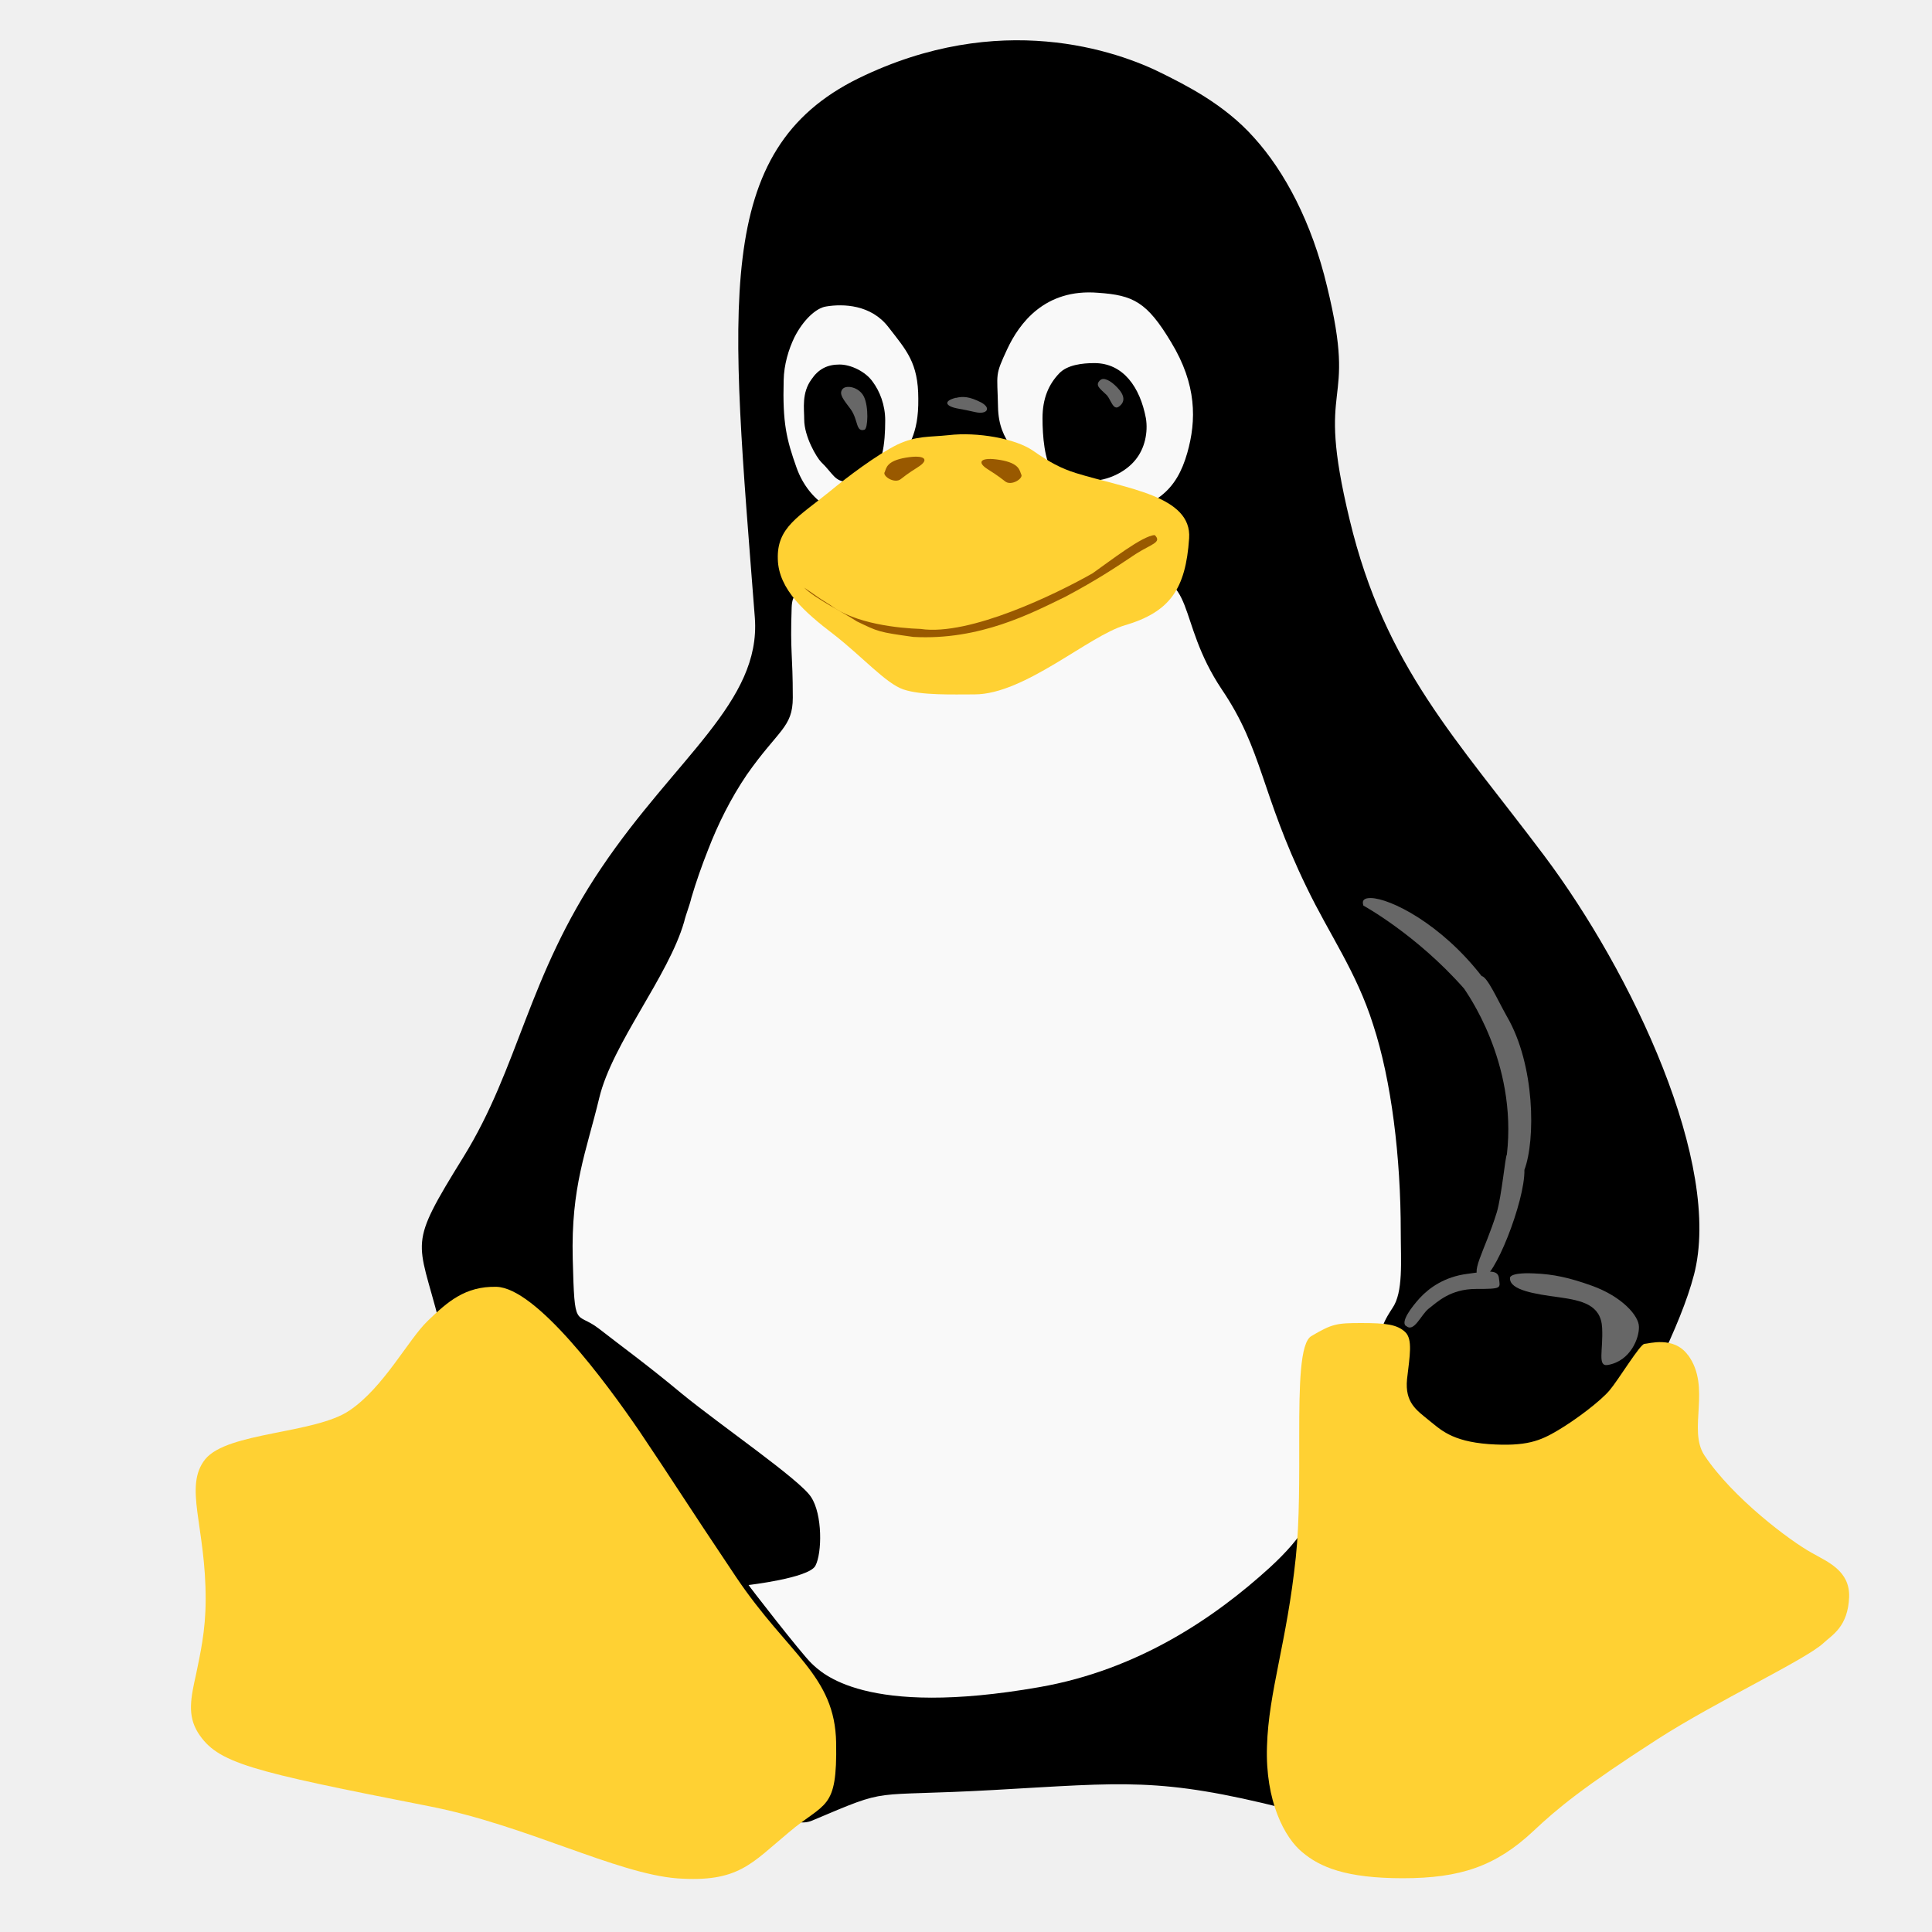
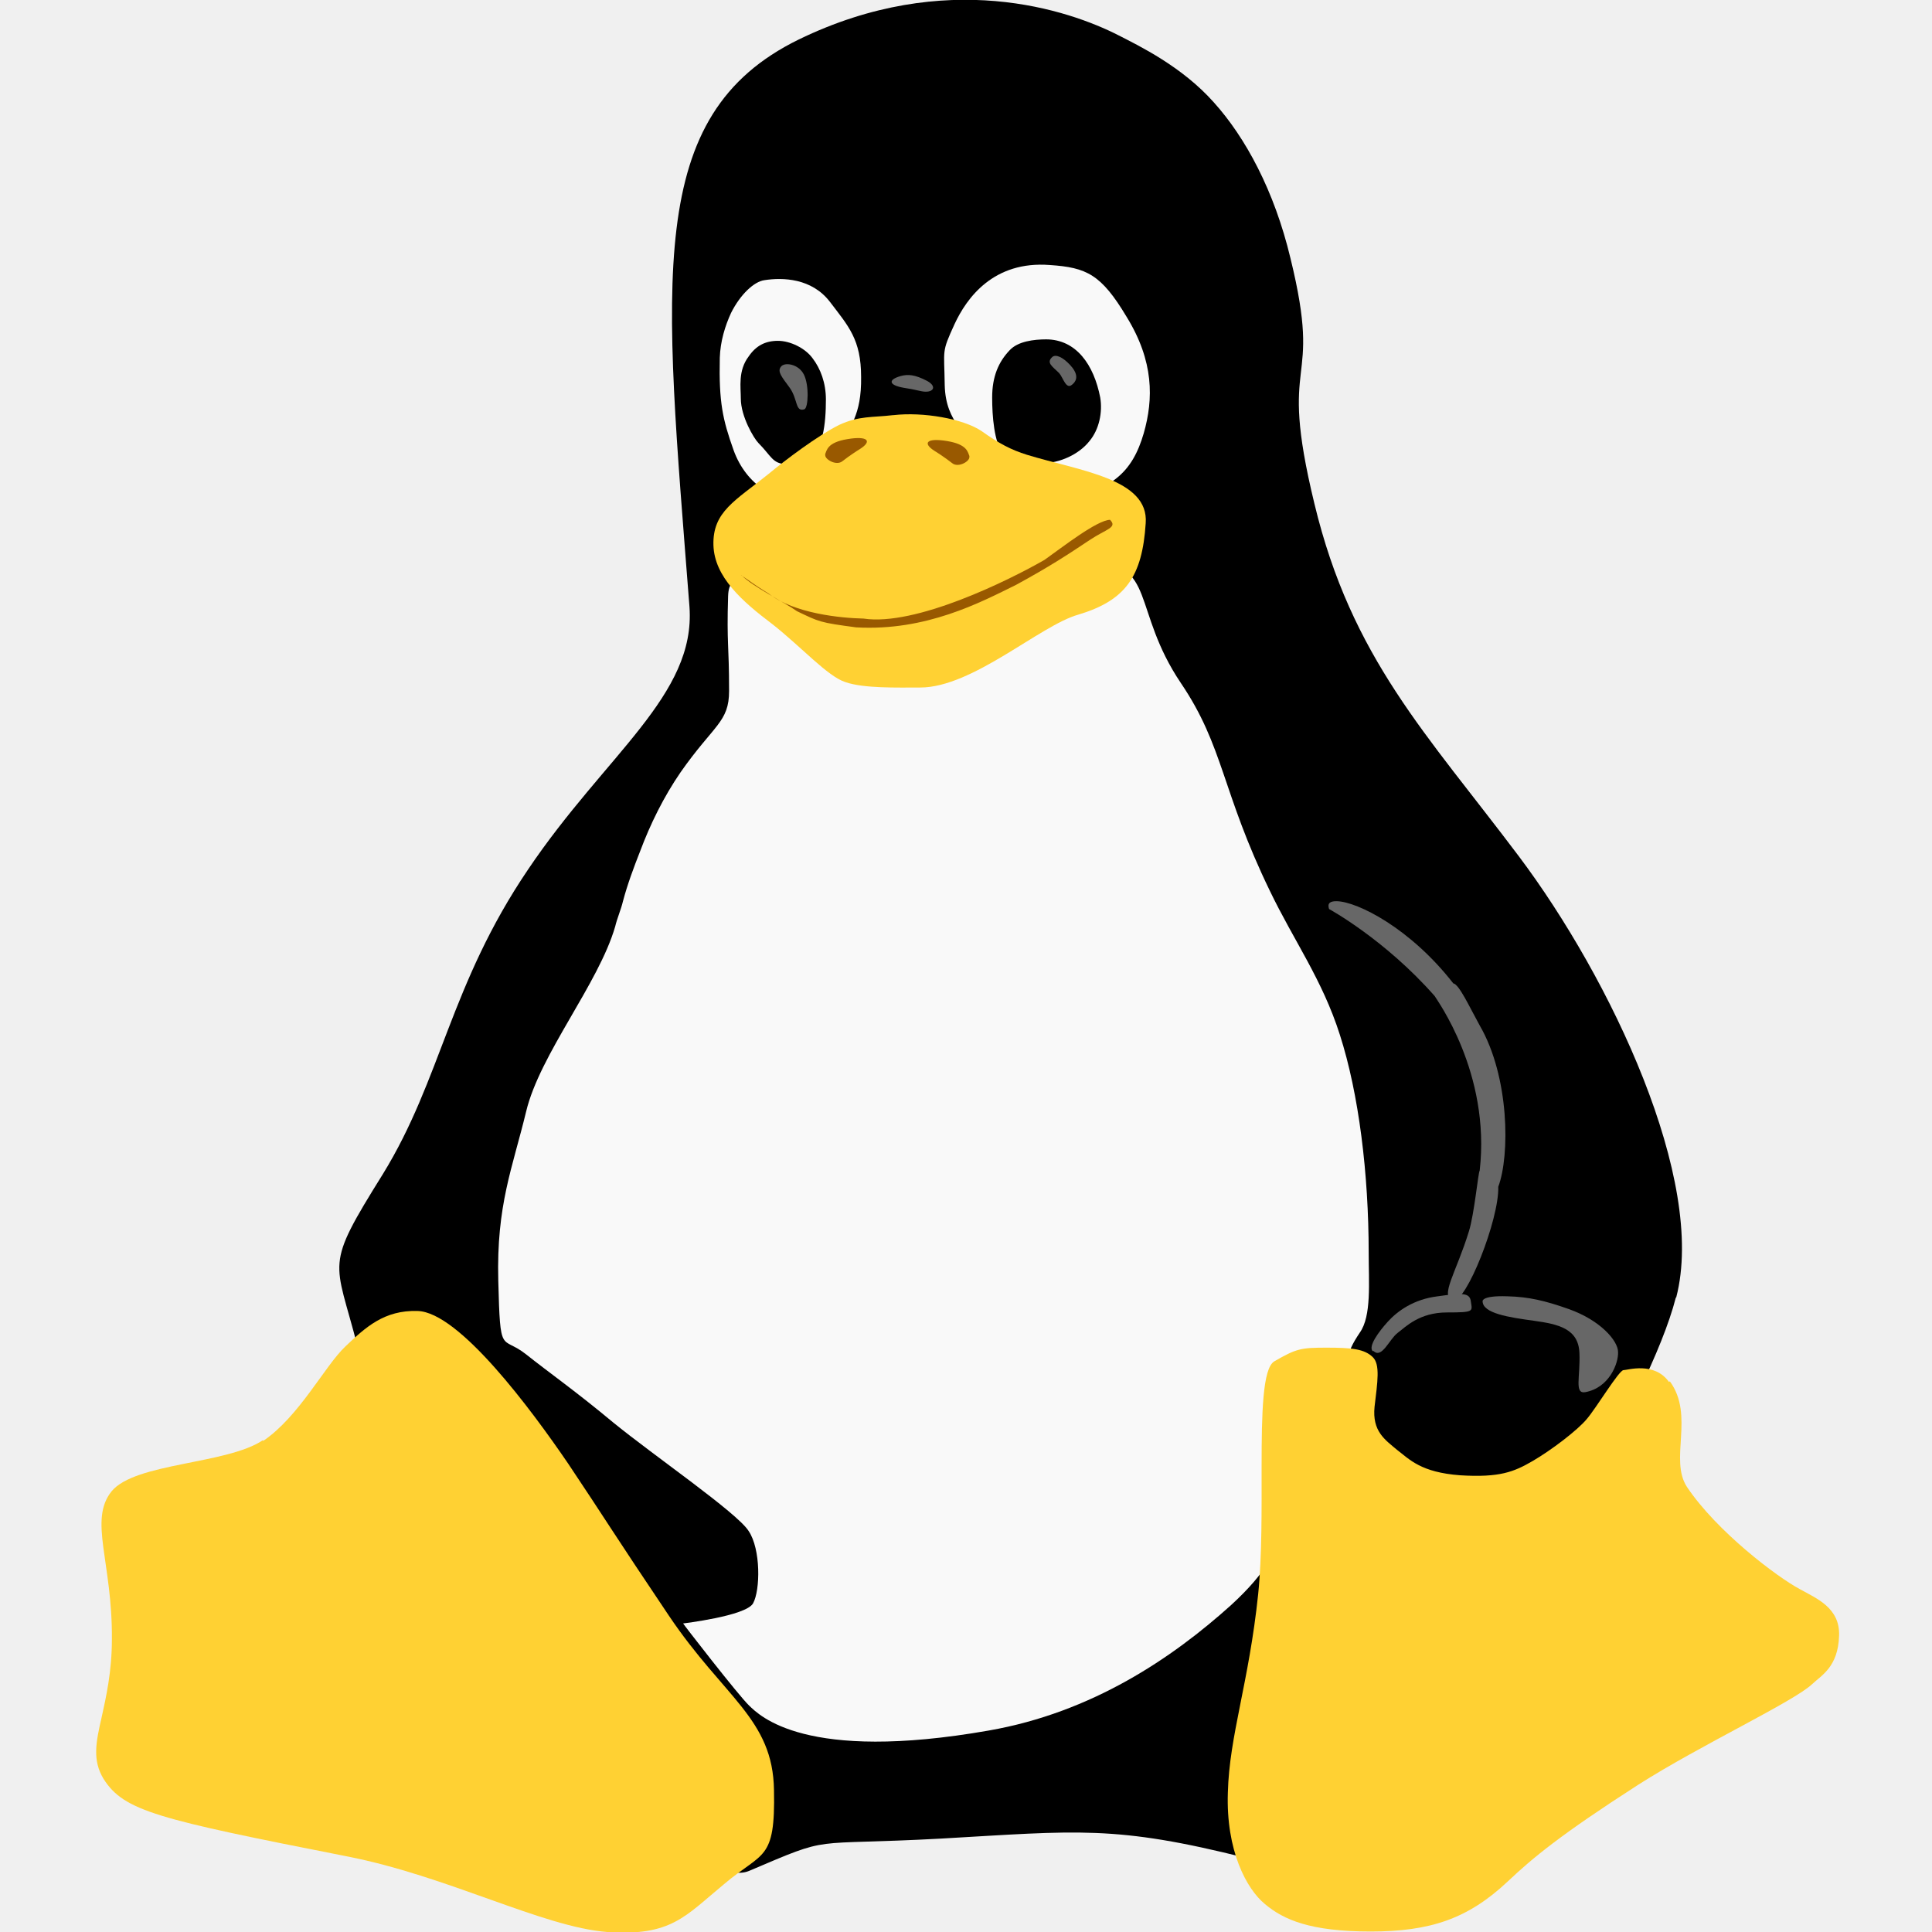
- <svg xmlns="http://www.w3.org/2000/svg" xmlns:xlink="http://www.w3.org/1999/xlink" width="48" viewBox="0 0 13.547 13.547" height="48" id="svg2" version="1.1">
+ <svg xmlns="http://www.w3.org/2000/svg" xmlns:xlink="http://www.w3.org/1999/xlink" width="14" viewBox="0 0 3.951 3.951" height="14" id="svg2" version="1.1">
  <defs id="defs4">
    <clipPath id="clipPath6">
-       <rect height="208.57" y="1580.93" x="-830" width="477.14" fill="#ff0" id="rect8" />
+       <rect height="208.57" y="1580.93" x="-830" width="477.14" id="rect8" style="fill:#ffff00" />
    </clipPath>
    <clipPath id="clipPath10">
-       <rect height="208.57" y="1580.93" x="-830" width="477.14" fill="#ff0" id="rect12" />
+       <rect height="208.57" y="1580.93" x="-830" width="477.14" id="rect12" style="fill:#ffff00" />
    </clipPath>
    <clipPath id="clipPath14">
-       <rect height="208.57" y="1580.93" x="-830" width="477.14" fill="#ff0" id="rect16" />
+       <rect height="208.57" y="1580.93" x="-830" width="477.14" id="rect16" style="fill:#ffff00" />
    </clipPath>
    <clipPath id="clipPath18">
-       <rect height="208.57" y="1580.93" x="-830" width="477.14" fill="#ff0" id="rect20" />
+       <rect height="208.57" y="1580.93" x="-830" width="477.14" id="rect20" style="fill:#ffff00" />
    </clipPath>
    <clipPath id="clipPath22">
-       <rect transform="matrix(.99975 -.02255 .02255 .99975 0 0)" height="240.87" y="780.64" x="294.93" width="357.87" fill="#f00" id="rect24" />
+       <rect transform="matrix(0.99975,-0.02255,0.02255,0.99975,0,0)" height="240.87" y="780.64" x="294.93" width="357.87" id="rect24" style="fill:#ff0000" />
    </clipPath>
    <clipPath id="clipPath26">
-       <rect height="195" y="857.54" width="301.43" fill="#fff" id="rect28" />
+       <rect height="195" y="857.54" width="301.43" id="rect28" x="0" style="fill:#ffffff" />
    </clipPath>
    <clipPath id="clipPath30">
-       <rect height="208.57" y="1580.93" x="-830" width="477.14" fill="#ff0" id="rect32" />
+       <rect height="208.57" y="1580.93" x="-830" width="477.14" id="rect32" style="fill:#ffff00" />
    </clipPath>
    <clipPath id="clipPath34">
-       <rect height="30.01" y="977.09" x="276.37" width="79.48" fill="#e20a17" id="rect36" />
+       <rect height="30.01" y="977.09" x="276.37" width="79.48" id="rect36" style="fill:#e20a17" />
    </clipPath>
    <clipPath id="clipPath38">
-       <rect transform="rotate(20.37582)" height="37.48" y="0.064" x="8.208" width="506.46" fill="#162d50" id="rect40" />
+       <rect transform="matrix(0.937429,0.3481765,-0.3481765,0.937429,0,0)" height="37.48" y="0.064" x="8.208" width="506.46" id="rect40" style="fill:#162d50" />
    </clipPath>
    <clipPath id="clipPath42">
-       <rect transform="rotate(.22918)" height="318.4" y="758.67" x="218.9" width="357.38" fill="#fff" id="rect44" />
+       <rect transform="matrix(0.999992,0.00399993,-0.00399993,0.999992,0,0)" height="318.4" y="758.67" x="218.9" width="357.38" id="rect44" style="fill:#ffffff" />
    </clipPath>
    <clipPath id="clipPath46">
-       <rect transform="rotate(.22918)" height="318.4" y="758.67" x="218.9" width="357.38" fill="#fff" id="rect48" />
+       <rect transform="matrix(0.999992,0.00399993,-0.00399993,0.999992,0,0)" height="318.4" y="758.67" x="218.9" width="357.38" id="rect48" style="fill:#ffffff" />
    </clipPath>
    <clipPath id="clipPath50">
-       <rect transform="rotate(20.37582)" height="37.48" y="0.064" x="8.208" width="506.46" fill="#162d50" id="rect52" />
+       <rect transform="matrix(0.937429,0.3481765,-0.3481765,0.937429,0,0)" height="37.48" y="0.064" x="8.208" width="506.46" id="rect52" style="fill:#162d50" />
    </clipPath>
    <clipPath id="clipPath54">
-       <rect height="208.57" y="1580.93" x="-830" width="477.14" fill="#ff0" id="rect56" />
+       <rect height="208.57" y="1580.93" x="-830" width="477.14" id="rect56" style="fill:#ffff00" />
    </clipPath>
    <clipPath id="clipPath58">
-       <rect transform="rotate(.6171)" height="235.88" y="804.24" x="221.39" width="350.46" id="rect60" />
+       <rect transform="matrix(0.999942,0.01077022,-0.01077022,0.999942,0,0)" height="235.88" y="804.24" x="221.39" width="350.46" id="rect60" />
    </clipPath>
    <clipPath id="clipPath62">
-       <rect transform="rotate(.16206)" height="279.03" y="793.52" x="257.32" width="287.43" fill="#fff" id="rect64" />
+       <rect transform="matrix(0.999996,0.00282848,-0.00282848,0.999996,0,0)" height="279.03" y="793.52" x="257.32" width="287.43" id="rect64" style="fill:#ffffff" />
    </clipPath>
    <clipPath id="clipPath66">
-       <rect height="195" y="0.06" width="301.43" fill="#fff" id="rect68" />
+       <rect height="195" y="0.06" width="301.43" id="rect68" x="0" style="fill:#ffffff" />
    </clipPath>
    <clipPath id="clipPath70">
-       <rect height="195" y="857.54" width="301.43" fill="#fff" id="rect72" />
-     </clipPath>
-     <path clip-path="url(#2)" id="0" d="m 699.286,672.932 a 40.714,40.714 0 1 1 -81.429,0 40.714,40.714 0 1 1 81.429,0 z" fill="#4a0" />
+       <rect height="195" y="857.54" width="301.43" id="rect72" x="0" style="fill:#ffffff" />
+     </clipPath>
+     <path clip-path="url(#2)" id="0" d="m 699.286,672.932 a 40.714,40.714 0 1 1 -81.429,0 40.714,40.714 0 1 1 81.429,0 z" style="fill:#44aa00" />
    <clipPath id="clipPath75">
-       <use xlink:href="#0" transform="matrix(4.3233 0 0 4.3233 -2450.68 -2667.55)" id="use77" />
+       <use xlink:href="#0" transform="matrix(4.3233,0,0,4.3233,-2450.68,-2667.55)" id="use77" x="0" y="0" width="100%" height="100%" />
    </clipPath>
    <clipPath id="clipPath79">
-       <rect transform="rotate(27.44968)" height="41.39" y="815.74" x="448.12" width="63.987" fill="#fff" id="rect81" />
+       <rect transform="matrix(0.887416,0.4609694,-0.4609694,0.887416,0,0)" height="41.39" y="815.74" x="448.12" width="63.987" id="rect81" style="fill:#ffffff" />
    </clipPath>
    <clipPath id="clipPath83">
-       <rect height="195" y="857.54" width="301.43" fill="#fff" id="rect85" />
+       <rect height="195" y="857.54" width="301.43" id="rect85" x="0" style="fill:#ffffff" />
    </clipPath>
    <clipPath id="clipPath87">
-       <rect height="208.57" y="1580.93" x="-830" width="477.14" fill="#ff0" id="rect89" />
+       <rect height="208.57" y="1580.93" x="-830" width="477.14" id="rect89" style="fill:#ffff00" />
    </clipPath>
    <clipPath id="clipPath91">
-       <rect height="208.57" y="1580.93" x="-830" width="477.14" fill="#ff0" id="rect93" />
+       <rect height="208.57" y="1580.93" x="-830" width="477.14" id="rect93" style="fill:#ffff00" />
    </clipPath>
    <clipPath id="clipPath95">
-       <rect height="208.57" y="1580.93" x="-830" width="477.14" fill="#ff0" id="rect97" />
+       <rect height="208.57" y="1580.93" x="-830" width="477.14" id="rect97" style="fill:#ffff00" />
    </clipPath>
    <clipPath id="clipPath99">
-       <rect height="208.57" y="1580.93" x="-830" width="477.14" fill="#ff0" id="rect101" />
+       <rect height="208.57" y="1580.93" x="-830" width="477.14" id="rect101" style="fill:#ffff00" />
    </clipPath>
    <clipPath id="clipPath103">
-       <rect height="208.57" y="1580.93" x="-830" width="477.14" fill="#ff0" id="rect105" />
+       <rect height="208.57" y="1580.93" x="-830" width="477.14" id="rect105" style="fill:#ffff00" />
    </clipPath>
    <clipPath id="clipPath107">
-       <use xlink:href="#0" id="use109" />
+       <use xlink:href="#0" id="use109" x="0" y="0" width="100%" height="100%" />
    </clipPath>
    <clipPath id="clipPath111">
-       <rect height="208.57" y="1580.93" x="-830" width="477.14" fill="#ff0" id="rect113" />
-     </clipPath>
-     <path id="1" d="m 699.286,672.932 a 40.714,40.714 0 1 1 -81.429,0 40.714,40.714 0 1 1 81.429,0 z" fill="#4a0" />
+       <rect height="208.57" y="1580.93" x="-830" width="477.14" id="rect113" style="fill:#ffff00" />
+     </clipPath>
+     <path id="1" d="m 699.286,672.932 a 40.714,40.714 0 1 1 -81.429,0 40.714,40.714 0 1 1 81.429,0 z" style="fill:#44aa00" />
    <clipPath id="2">
-       <use xlink:href="#1" id="use117" />
+       <use xlink:href="#1" id="use117" x="0" y="0" width="100%" height="100%" />
    </clipPath>
    <clipPath id="clipPath119">
-       <use transform="matrix(4.3233 0 0 4.3233 -2450.68 -2667.55)" xlink:href="#1" id="use121" />
-     </clipPath>
-     <linearGradient gradientUnits="userSpaceOnUse" x2="0" y2="40" y1="280" xlink:href="#4" id="3" gradientTransform="matrix(.175 0 0 .175 302.8 216)" />
+       <use transform="matrix(4.3233,0,0,4.3233,-2450.68,-2667.55)" xlink:href="#1" id="use121" x="0" y="0" width="100%" height="100%" />
+     </clipPath>
+     <linearGradient gradientUnits="userSpaceOnUse" x2="0" y2="40" y1="280" xlink:href="#4" id="3" gradientTransform="matrix(0.175,0,0,0.175,302.8,216)" />
    <linearGradient id="4">
      <stop stop-color="#151515" id="stop125" />
      <stop stop-color="#222" offset="1" id="stop127" />
    </linearGradient>
-     <linearGradient gradientUnits="userSpaceOnUse" x2="0" y2="90" y1="230" xlink:href="#4" id="5" gradientTransform="matrix(.375 0 0 .375 298 16)" />
-     <linearGradient gradientUnits="userSpaceOnUse" x2="0" y2="90" y1="230" xlink:href="#4" id="6" gradientTransform="matrix(.25 0 0 .25 300 132)" />
+     <linearGradient gradientUnits="userSpaceOnUse" x2="0" y2="90" y1="230" xlink:href="#4" id="5" gradientTransform="matrix(0.375,0,0,0.375,298,16)" />
+     <linearGradient gradientUnits="userSpaceOnUse" x2="0" y2="90" y1="230" xlink:href="#4" id="6" gradientTransform="matrix(0.25,0,0,0.25,300,132)" />
    <clipPath id="clipPath131">
-       <rect color="#bebebe" height="20" rx="4" y="78" x="434" width="20" id="rect133" />
+       <rect height="20" rx="4" y="78" x="434" width="20" id="rect133" style="color:#bebebe" />
    </clipPath>
    <clipPath id="clipPath135">
-       <rect color="#bebebe" height="22" rx="4" y="77" x="433" width="22" id="rect137" />
+       <rect height="22" rx="4" y="77" x="433" width="22" id="rect137" style="color:#bebebe" />
    </clipPath>
    <clipPath id="clipPath139">
-       <rect color="#bebebe" height="22" rx="5" y="77" x="433" width="22" id="rect141" />
+       <rect height="22" rx="5" y="77" x="433" width="22" id="rect141" style="color:#bebebe" />
    </clipPath>
    <clipPath id="clipPath143">
-       <rect color="#bebebe" height="30" rx="6" y="29" x="433" width="30" id="rect145" />
+       <rect height="30" rx="6" y="29" x="433" width="30" id="rect145" style="color:#bebebe" />
    </clipPath>
    <clipPath id="clipPath147">
-       <rect color="#bebebe" fill="url(#6)" transform="matrix(0 -1 1 0 0 0)" height="60" rx="12.5" y="142" x="306" width="60" id="rect149" />
+       <rect transform="matrix(0,-1,1,0,0,0)" height="60" rx="12.5" y="142" x="306" width="60" id="rect149" style="color:#bebebe;fill:url(#6)" />
    </clipPath>
    <clipPath id="clipPath151">
-       <rect color="#bebebe" fill="url(#5)" height="90" rx="18.75" y="31" x="307" width="90" id="rect153" />
+       <rect height="90" rx="18.75" y="31" x="307" width="90" id="rect153" style="color:#bebebe;fill:url(#5)" />
    </clipPath>
    <clipPath id="clipPath155">
-       <rect color="#bebebe" fill="#6d6d6d" opacity="0.2" height="30" rx="4" y="29" x="433" width="30" id="rect157" />
+       <rect height="30" rx="4" y="29" x="433" width="30" id="rect157" style="color:#bebebe;opacity:0.2;fill:#6d6d6d" />
    </clipPath>
    <clipPath id="clipPath159">
-       <rect color="#bebebe" fill="#6d6d6d" opacity="0.2" height="22" rx="3" y="77" x="433" width="22" id="rect161" />
+       <rect height="22" rx="3" y="77" x="433" width="22" id="rect161" style="color:#bebebe;opacity:0.2;fill:#6d6d6d" />
    </clipPath>
    <clipPath id="clipPath163">
      <path d="m 144,70 c -49.706,0 -90,40.294 -90,90 0,49.706 40.294,90 90,90 49.706,0 90,-40.294 90,-90 0,-49.706 -40.294,-90 -90,-90 z m 0,32.188 c 32.033,0 58,25.967 58,58 0,32.033 -25.967,58 -58,58 -32.033,0 -58,-25.967 -58,-58 0,-32.033 25.967,-58 58,-58 z" id="path165" />
    </clipPath>
    <clipPath id="clipPath167">
-       <rect color="#bebebe" height="16" rx="3" y="116" x="432" width="16" id="rect169" />
+       <rect height="16" rx="3" y="116" x="432" width="16" id="rect169" style="color:#bebebe" />
    </clipPath>
    <clipPath id="clipPath171">
-       <path d="m 145,215 c 33.137,0 60,-26.863 60,-60 0,-33.137 -26.863,-60 -60,-60 -33.137,0 -60,26.863 -60,60 0,12.507 3.829,24.106 10.375,33.719 L 89,211 111.281,204.625 C 120.894,211.172 132.493,215 145,215 z" id="path173" />
+       <path d="m 145,215 c 33.137,0 60,-26.863 60,-60 0,-33.137 -26.863,-60 -60,-60 -33.137,0 -60,26.863 -60,60 0,12.507 3.829,24.106 10.375,33.719 L 89,211 111.281,204.625 C 120.894,211.172 132.493,215 145,215 Z" id="path173" />
    </clipPath>
    <clipPath id="clipPath175">
      <path d="m 152,204 a 8,8 0 1 1 -16,0 8,8 0 1 1 16,0 z" id="path177" />
    </clipPath>
    <clipPath id="clipPath179">
      <path d="m 98.031,23.191 c -41.492,1.052 -74.844,35.068 -74.844,76.812 0,42.407 34.406,76.812 76.812,76.812 42.407,0 76.812,-34.406 76.812,-76.812 0,-42.407 -34.406,-76.812 -76.812,-76.812 -0.663,0 -1.31,-0.017 -1.969,0 z M 100,50.66 c 27.245,0 49.344,22.099 49.344,49.344 -1e-5,27.245 -22.099,49.344 -49.344,49.344 -27.245,-1e-5 -49.344,-22.099 -49.344,-49.344 0,-27.245 22.099,-49.344 49.344,-49.344 z" id="path181" />
    </clipPath>
    <clipPath id="clipPath183">
-       <rect color="#bebebe" fill="#6d6d6d" opacity="0.2" height="16" rx="2" y="116" x="432" width="16" id="rect185" />
+       <rect height="16" rx="2" y="116" x="432" width="16" id="rect185" style="color:#bebebe;opacity:0.2;fill:#6d6d6d" />
    </clipPath>
    <clipPath id="clipPath187">
-       <rect color="#bebebe" fill="#986767" height="240" rx="50" y="36" x="24" width="240" id="rect189" />
+       <rect height="240" rx="50" y="36" x="24" width="240" id="rect189" style="color:#bebebe;fill:#986767" />
    </clipPath>
    <clipPath id="clipPath191">
-       <rect color="#bebebe" fill="url(#3)" transform="rotate(90)" height="42" rx="9" y="223" x="307" width="42" id="rect193" />
+       <rect transform="matrix(0,1,-1,0,0,0)" height="42" rx="9" y="223" x="307" width="42" id="rect193" style="color:#bebebe;fill:url(#3)" />
    </clipPath>
    <linearGradient id="al" x1="129.342" gradientUnits="userSpaceOnUse" x2="195.598" gradientTransform="matrix(1,0,0,-1,8.3999,368.3)" y1="259.305" y2="259.305">
      <stop stop-color="#FAC700" offset="0" id="stop7262" />
      <stop stop-color="#F7C400" offset=".415" id="stop7264" />
      <stop stop-color="#F7C400" offset="1" id="stop7266" />
    </linearGradient>
    <linearGradient id="am" x1="129.293" gradientUnits="userSpaceOnUse" x2="195.554" gradientTransform="matrix(1,0,0,-1,8.3999,368.3)" y1="259.311" y2="259.311">
      <stop stop-color="#F6C200" offset="0" id="stop7271" />
      <stop stop-color="#EFBC00" offset=".415" id="stop7273" />
      <stop stop-color="#EFBC00" offset="1" id="stop7275" />
    </linearGradient>
    <linearGradient id="an" x1="129.245" gradientUnits="userSpaceOnUse" x2="195.51" gradientTransform="matrix(1,0,0,-1,8.3999,368.3)" y1="259.317" y2="259.317">
      <stop stop-color="#F1BD00" offset="0" id="stop7280" />
      <stop stop-color="#E8B500" offset=".415" id="stop7282" />
      <stop stop-color="#E8B500" offset="1" id="stop7284" />
    </linearGradient>
    <linearGradient id="ao" x1="129.196" gradientUnits="userSpaceOnUse" x2="195.465" gradientTransform="matrix(1,0,0,-1,8.3999,368.3)" y1="259.322" y2="259.322">
      <stop stop-color="#EDB800" offset="0" id="stop7289" />
      <stop stop-color="#E0AD00" offset=".415" id="stop7291" />
      <stop stop-color="#E0AD00" offset="1" id="stop7293" />
    </linearGradient>
    <linearGradient id="ap" x1="129.148" gradientUnits="userSpaceOnUse" x2="195.422" gradientTransform="matrix(1,0,0,-1,8.3999,368.3)" y1="259.327" y2="259.327">
      <stop stop-color="#E9B300" offset="0" id="stop7298" />
      <stop stop-color="#D8A500" offset=".415" id="stop7300" />
      <stop stop-color="#D8A500" offset="1" id="stop7302" />
    </linearGradient>
    <linearGradient id="aq" x1="129.099" gradientUnits="userSpaceOnUse" x2="195.379" gradientTransform="matrix(1,0,0,-1,8.3999,368.3)" y1="259.332" y2="259.332">
      <stop stop-color="#E4AE00" offset="0" id="stop7307" />
      <stop stop-color="#D19E00" offset=".415" id="stop7309" />
      <stop stop-color="#D19E00" offset="1" id="stop7311" />
    </linearGradient>
    <linearGradient id="ar" x1="129.051" gradientUnits="userSpaceOnUse" x2="195.338" gradientTransform="matrix(1,0,0,-1,8.3999,368.3)" y1="259.336" y2="259.336">
      <stop stop-color="#E0A900" offset="0" id="stop7316" />
      <stop stop-color="#C99600" offset=".415" id="stop7318" />
      <stop stop-color="#C99600" offset="1" id="stop7320" />
    </linearGradient>
    <linearGradient id="w" x1="129.003" gradientUnits="userSpaceOnUse" x2="195.296" gradientTransform="matrix(1,0,0,-1,8.3999,368.3)" y1="259.34" y2="259.34">
      <stop stop-color="#DCA400" offset="0" id="stop7325" />
      <stop stop-color="#C18E00" offset=".415" id="stop7327" />
      <stop stop-color="#C18E00" offset="1" id="stop7329" />
    </linearGradient>
    <linearGradient id="x" x1="128.954" gradientUnits="userSpaceOnUse" x2="195.255" gradientTransform="matrix(1,0,0,-1,8.3999,368.3)" y1="259.343" y2="259.343">
      <stop stop-color="#D79F00" offset="0" id="stop7334" />
      <stop stop-color="#BA8700" offset=".415" id="stop7336" />
      <stop stop-color="#BA8700" offset="1" id="stop7338" />
    </linearGradient>
    <linearGradient id="y" x1="128.906" gradientUnits="userSpaceOnUse" x2="195.216" gradientTransform="matrix(1,0,0,-1,8.3999,368.3)" y1="259.348" y2="259.348">
      <stop stop-color="#D39B00" offset="0" id="stop7343" />
      <stop stop-color="#B27F00" offset=".415" id="stop7345" />
      <stop stop-color="#B27F00" offset="1" id="stop7347" />
    </linearGradient>
    <linearGradient id="z" x1="128.857" gradientUnits="userSpaceOnUse" x2="195.176" gradientTransform="matrix(1,0,0,-1,8.3999,368.3)" y1="259.35" y2="259.35">
      <stop stop-color="#CF9600" offset="0" id="stop7352" />
      <stop stop-color="#a70" offset=".415" id="stop7354" />
      <stop stop-color="#a70" offset="1" id="stop7356" />
    </linearGradient>
    <linearGradient id="aa" x1="128.809" gradientUnits="userSpaceOnUse" x2="195.137" gradientTransform="matrix(1,0,0,-1,8.3999,368.3)" y1="259.354" y2="259.354">
      <stop stop-color="#CA9100" offset="0" id="stop7361" />
      <stop stop-color="#A37000" offset=".415" id="stop7363" />
      <stop stop-color="#A37000" offset="1" id="stop7365" />
    </linearGradient>
    <linearGradient id="ab" x1="128.76" gradientUnits="userSpaceOnUse" x2="195.099" gradientTransform="matrix(1,0,0,-1,8.3999,368.3)" y1="259.356" y2="259.356">
      <stop stop-color="#C68C00" offset="0" id="stop7370" />
      <stop stop-color="#9B6800" offset=".415" id="stop7372" />
      <stop stop-color="#9B6800" offset="1" id="stop7374" />
    </linearGradient>
    <linearGradient id="ac" x1="128.712" gradientUnits="userSpaceOnUse" x2="195.062" gradientTransform="matrix(1,0,0,-1,8.3999,368.3)" y1="259.358" y2="259.358">
      <stop stop-color="#C28700" offset="0" id="stop7379" />
      <stop stop-color="#936000" offset=".415" id="stop7381" />
      <stop stop-color="#936000" offset="1" id="stop7383" />
    </linearGradient>
    <linearGradient id="ad" x1="128.663" gradientUnits="userSpaceOnUse" x2="195.025" gradientTransform="matrix(1,0,0,-1,8.3999,368.3)" y1="259.36" y2="259.36">
      <stop stop-color="#BD8200" offset="0" id="stop7388" />
      <stop stop-color="#8C5900" offset=".415" id="stop7390" />
      <stop stop-color="#8C5900" offset="1" id="stop7392" />
    </linearGradient>
    <linearGradient id="ae" x1="128.615" gradientUnits="userSpaceOnUse" x2="194.989" gradientTransform="matrix(1,0,0,-1,8.3999,368.3)" y1="259.362" y2="259.362">
      <stop stop-color="#B97D00" offset="0" id="stop7397" />
      <stop stop-color="#845100" offset=".415" id="stop7399" />
      <stop stop-color="#845100" offset="1" id="stop7401" />
    </linearGradient>
    <linearGradient id="af" x1="128.567" gradientUnits="userSpaceOnUse" x2="194.954" gradientTransform="matrix(1,0,0,-1,8.3999,368.3)" y1="259.364" y2="259.364">
      <stop stop-color="#B57800" offset="0" id="stop7406" />
      <stop stop-color="#7C4900" offset=".415" id="stop7408" />
      <stop stop-color="#7C4900" offset="1" id="stop7410" />
    </linearGradient>
    <linearGradient id="ah" x1="128.518" gradientUnits="userSpaceOnUse" x2="194.918" gradientTransform="matrix(1,0,0,-1,8.3999,368.3)" y1="259.366" y2="259.366">
      <stop stop-color="#B07300" offset="0" id="stop7415" />
      <stop stop-color="#754200" offset=".415" id="stop7417" />
      <stop stop-color="#754200" offset="1" id="stop7419" />
    </linearGradient>
    <linearGradient id="ai" x1="128.47" gradientUnits="userSpaceOnUse" x2="194.886" gradientTransform="matrix(1,0,0,-1,8.3999,368.3)" y1="259.367" y2="259.367">
      <stop stop-color="#AC6E00" offset="0" id="stop7424" />
      <stop stop-color="#6D3A00" offset=".415" id="stop7426" />
      <stop stop-color="#6D3A00" offset="1" id="stop7428" />
    </linearGradient>
    <linearGradient id="aj" x1="128.421" gradientUnits="userSpaceOnUse" x2="194.85" gradientTransform="matrix(1,0,0,-1,8.3999,368.3)" y1="259.369" y2="259.369">
      <stop stop-color="#A86A00" offset="0" id="stop7433" />
      <stop stop-color="#663200" offset=".415" id="stop7435" />
      <stop stop-color="#663200" offset="1" id="stop7437" />
    </linearGradient>
  </defs>
-   <path id="path5799" d="m 11.877,8.942 c -0.178,0.688 -1.079,2.124 -1.558,2.756 -0.479,0.635 -0.42,1.206 -1.305,0.984 -0.883,-0.222 -1.13,-0.182 -2.042,-0.131 -0.907,0.051 -0.71,-0.025 -1.278,0.215 C 5.129,13.005 3.232,9.852 3.079,9.266 2.928,8.679 2.855,8.75 3.248,8.115 3.641,7.481 3.698,6.853 4.217,6.085 4.736,5.314 5.336,4.922 5.293,4.333 5.124,2.146 4.989,1.054 6.022,0.548 c 0.985,-0.48 1.808,-0.195 2.134,-0.03 0.14,0.071 0.425,0.207 0.638,0.448 0.213,0.235 0.404,0.592 0.511,1.042 0.221,0.903 -0.091,0.604 0.159,1.638 0.248,1.032 0.751,1.537 1.364,2.354 0.613,0.817 1.254,2.164 1.049,2.943 z" />
-   <path style="fill:#f9f9f9;fill-opacity:1" d="m 6.038,3.585 c 0.161,-0.061 0.134,-0.069 0.242,-0.289 0.086,-0.169 0.162,-0.242 0.159,-0.5 0,-0.253 -0.083,-0.339 -0.21,-0.503 -0.121,-0.157 -0.315,-0.164 -0.436,-0.144 -0.07,0.01 -0.161,0.094 -0.223,0.217 -0.04,0.083 -0.073,0.19 -0.075,0.301 -0.008,0.298 0.019,0.412 0.091,0.614 0.086,0.238 0.296,0.362 0.452,0.303 z" id="path5803" />
-   <path id="path5845" d="m 5.887,2.556 c 0.081,0 0.183,0.051 0.231,0.119 0.051,0.068 0.089,0.164 0.089,0.273 0,0.162 -0.019,0.341 -0.121,0.397 -0.032,0.018 -0.102,0.033 -0.143,0.033 -0.091,0 -0.1,-0.056 -0.186,-0.139 -0.03,-0.03 -0.118,-0.177 -0.118,-0.298 0,-0.076 -0.019,-0.185 0.051,-0.281 0.048,-0.071 0.11,-0.104 0.196,-0.104 z" />
-   <path style="fill:#f9f9f9;fill-opacity:1" d="m 7.706,3.618 c 0.404,-0.04 0.546,-0.187 0.619,-0.442 0.065,-0.228 0.067,-0.48 -0.113,-0.776 C 8.042,2.116 7.945,2.07 7.7,2.053 7.324,2.022 7.146,2.27 7.063,2.447 c -0.089,0.192 -0.07,0.164 -0.065,0.407 0.005,0.255 0.159,0.327 0.253,0.486 0.094,0.157 0.409,0.28 0.455,0.278 z" id="path5893" />
-   <path id="path5935" d="m 7.674,2.546 c 0.202,0 0.32,0.169 0.361,0.387 0.016,0.099 -0.008,0.212 -0.073,0.291 -0.073,0.091 -0.202,0.147 -0.307,0.147 -0.1,0 -0.213,0.015 -0.272,-0.061 -0.059,-0.078 -0.073,-0.253 -0.073,-0.377 0,-0.139 0.043,-0.238 0.118,-0.316 0.056,-0.058 0.159,-0.071 0.245,-0.071 z" />
-   <path style="fill:#676767;fill-opacity:1" d="m 7.716,2.665 c 0.021,-0.02 0.069,0 0.118,0.052 0.054,0.056 0.056,0.101 0.013,0.133 -0.041,0.032 -0.058,-0.048 -0.086,-0.079 -0.047,-0.046 -0.088,-0.069 -0.045,-0.107 z" id="path5979" />
-   <path style="fill:#676767;fill-opacity:1" d="m 5.906,2.73 c 0.024,-0.034 0.118,-0.018 0.152,0.052 0.034,0.07 0.028,0.223 0.004,0.231 C 6,3.032 6.019,2.947 5.966,2.871 5.912,2.799 5.882,2.764 5.906,2.73 z" id="path5889" />
-   <path style="fill:#676767;fill-opacity:1" d="m 6.703,2.79 c 0.048,-0.012 0.095,-0.01 0.177,0.032 0.073,0.04 0.041,0.086 -0.04,0.068 -0.074,-0.016 -0.058,-0.013 -0.117,-0.024 -0.095,-0.016 -0.112,-0.054 -0.02,-0.077 z" id="path6007" />
-   <path style="fill:url(#ag)" d="m 12.982,12.182 c 0,0.909 -1.569,1.647 -3.505,1.647 -1.936,0 -3.505,-0.737 -3.505,-1.647 0,-0.909 1.569,-1.647 3.505,-1.647 1.936,3.5e-5 3.505,0.737 3.505,1.647 z" id="path5788" />
-   <path style="fill:url(#ak)" d="m 7.763,12.165 c 0,0.909 -1.611,1.647 -3.599,1.647 -1.988,0 -3.599,-0.737 -3.599,-1.647 0,-0.909 1.611,-1.647 3.599,-1.647 1.988,3.5e-5 3.599,0.737 3.599,1.647 z" id="path5795" />
-   <path style="fill:#f9f9f9;fill-opacity:1" d="M 6.468,4.786 C 6.118,4.798 5.564,3.878 5.551,4.26 c -0.011,0.324 0.008,0.319 0.008,0.632 0,0.21 -0.102,0.225 -0.323,0.541 -0.113,0.167 -0.202,0.346 -0.272,0.528 -0.043,0.109 -0.083,0.222 -0.116,0.334 -0.013,0.056 -0.038,0.114 -0.051,0.169 -0.11,0.382 -0.503,0.852 -0.595,1.234 -0.091,0.379 -0.199,0.622 -0.186,1.13 0.013,0.508 0.019,0.362 0.183,0.488 0.161,0.126 0.328,0.245 0.584,0.458 0.269,0.22 0.829,0.604 0.904,0.723 0.081,0.121 0.078,0.394 0.03,0.483 -0.048,0.086 -0.471,0.134 -0.468,0.134 -0.003,0 0.369,0.48 0.441,0.549 0.07,0.066 0.371,0.382 1.598,0.167 0.692,-0.121 1.227,-0.485 1.614,-0.837 0.5,-0.458 0.248,-0.589 0.312,-0.819 0.094,-0.331 0.401,-0.455 0.471,-0.829 0.008,-0.053 0.027,-0.094 0.078,-0.172 0.078,-0.111 0.059,-0.331 0.059,-0.533 0,-0.526 -0.065,-1.062 -0.194,-1.456 C 9.511,6.814 9.323,6.556 9.162,6.222 8.839,5.557 8.855,5.259 8.567,4.834 8.239,4.343 8.4,4.017 7.964,4.037 7.421,4.065 6.982,4.766 6.468,4.786 z" id="path6027" />
-   <path id="path6069" d="m 6.654,3.051 c 0.196,-0.023 0.465,0.023 0.589,0.109 0.116,0.081 0.196,0.124 0.301,0.157 0.353,0.109 0.815,0.159 0.794,0.458 -0.024,0.356 -0.135,0.516 -0.449,0.609 -0.253,0.073 -0.705,0.485 -1.055,0.485 -0.156,0 -0.374,0.008 -0.5,-0.035 C 6.212,4.793 6.043,4.601 5.844,4.447 5.645,4.295 5.459,4.133 5.454,3.921 5.446,3.696 5.602,3.623 5.822,3.443 5.938,3.347 6.148,3.188 6.293,3.117 c 0.135,-0.063 0.221,-0.051 0.361,-0.066 z" style="fill:#ffd133;fill-opacity:1" />
-   <path style="fill:#995900;fill-opacity:1" d="m 6.202,3.312 c -0.012,0.029 0.073,0.083 0.116,0.046 0.046,-0.037 0.1,-0.071 0.119,-0.083 0.082,-0.051 0.052,-0.089 -0.085,-0.066 -0.137,0.023 -0.137,0.074 -0.149,0.103 z" id="path6159" />
-   <path style="fill:#ffd133;fill-opacity:1" d="m 11.836,9.501 c 0.167,0.228 -0.005,0.523 0.116,0.705 0.199,0.298 0.6,0.599 0.753,0.683 0.11,0.063 0.266,0.124 0.261,0.308 -0.008,0.21 -0.118,0.266 -0.18,0.324 -0.124,0.116 -0.748,0.407 -1.162,0.673 -0.522,0.336 -0.702,0.485 -0.872,0.645 -0.264,0.248 -0.514,0.331 -0.915,0.331 -0.401,0 -0.581,-0.078 -0.705,-0.182 -0.124,-0.101 -0.261,-0.359 -0.248,-0.743 0.011,-0.382 0.14,-0.731 0.202,-1.325 0.027,-0.255 0.024,-0.571 0.024,-0.852 0,-0.354 0.005,-0.655 0.086,-0.7 0.145,-0.086 0.178,-0.091 0.35,-0.091 0.172,0 0.25,0.01 0.307,0.063 0.054,0.051 0.032,0.167 0.013,0.331 -0.016,0.164 0.067,0.217 0.151,0.286 0.083,0.066 0.159,0.149 0.422,0.169 0.264,0.018 0.361,-0.023 0.484,-0.096 0.124,-0.073 0.299,-0.205 0.363,-0.281 0.062,-0.073 0.215,-0.326 0.245,-0.326 0.027,0 0.204,-0.058 0.304,0.078 z" id="path6555" />
-   <path style="fill:#ffd133;fill-opacity:1" d="M 2.451,9.89 C 2.209,10.055 1.595,10.04 1.439,10.232 c -0.153,0.192 0.005,0.47 0.003,0.986 0,0.22 -0.04,0.387 -0.067,0.521 -0.038,0.169 -0.062,0.288 0.013,0.41 0.137,0.215 0.358,0.268 1.62,0.516 0.675,0.131 1.313,0.473 1.741,0.506 0.428,0.03 0.519,-0.104 0.78,-0.321 C 5.787,12.631 5.871,12.699 5.863,12.221 5.855,11.746 5.529,11.605 5.16,11.056 4.792,10.507 4.733,10.406 4.488,10.042 4.243,9.683 3.759,9.031 3.481,9.023 3.261,9.018 3.137,9.129 3,9.261 2.863,9.392 2.693,9.726 2.451,9.89 z" id="path6731" />
-   <path style="fill:#676767;fill-opacity:1" d="m 9.613,6.297 c -0.045,-9.087e-4 -0.066,0.014 -0.053,0.053 0,0 0.372,0.203 0.706,0.582 0.011,0.02 0.375,0.512 0.3,1.164 -0.011,0.01 -0.036,0.289 -0.071,0.406 -0.086,0.278 -0.2,0.438 -0.106,0.459 0.083,0.02 0.305,-0.538 0.3,-0.758 0.078,-0.207 0.076,-0.735 -0.123,-1.076 C 10.496,7.002 10.43,6.851 10.389,6.844 10.103,6.476 9.749,6.3 9.613,6.297 z" id="path6907" />
-   <path d="m 9.858,9.296 c 0.057,0.053 0.105,-0.078 0.161,-0.121 0.057,-0.043 0.148,-0.137 0.331,-0.137 0.183,0 0.169,-0.005 0.161,-0.071 -0.005,-0.063 -0.059,-0.058 -0.221,-0.035 -0.161,0.02 -0.269,0.099 -0.334,0.169 -0.062,0.068 -0.132,0.164 -0.1,0.195 z" id="path7083" style="fill:#676767;fill-opacity:1" />
-   <path d="m 10.588,8.965 c 0,0.081 0.175,0.109 0.342,0.131 0.164,0.023 0.296,0.053 0.304,0.215 0.008,0.159 -0.035,0.273 0.04,0.26 0.161,-0.028 0.221,-0.192 0.218,-0.268 0,-0.076 -0.118,-0.212 -0.331,-0.288 -0.156,-0.056 -0.269,-0.081 -0.406,-0.086 -0.183,-0.008 -0.167,0.035 -0.167,0.035 z" id="path7127" style="fill:#676767;fill-opacity:1" />
-   <path style="fill:#995900;fill-opacity:1" d="m 5.638,4.12 c 0.074,0.048 0.076,0.056 0.185,0.123 0.173,0.132 0.482,0.162 0.632,0.167 0.345,0.052 0.962,-0.251 1.206,-0.39 0.123,-0.086 0.351,-0.265 0.436,-0.268 0.053,0.052 -0.025,0.063 -0.134,0.133 -0.146,0.098 -0.271,0.181 -0.492,0.299 C 7.234,4.299 6.87,4.492 6.404,4.466 6.16,4.432 6.159,4.43 6.008,4.357 5.918,4.297 5.713,4.196 5.638,4.12 z" id="path7259" />
-   <path id="use10864" d="m 7.162,3.328 c 0.012,0.029 -0.073,0.083 -0.116,0.046 -0.046,-0.037 -0.1,-0.071 -0.119,-0.083 -0.082,-0.051 -0.052,-0.089 0.085,-0.066 0.137,0.023 0.137,0.074 0.149,0.103 z" style="fill:#995900;fill-opacity:1" />
+   <path id="path5799" d="m 3.427,2.654 c -0.054,0.211 -0.331,0.651 -0.477,0.845 -0.147,0.194 -0.129,0.37 -0.4,0.301 -0.27,-0.068 -0.346,-0.056 -0.626,-0.04 -0.278,0.015 -0.218,-0.008 -0.392,0.066 C 1.359,3.899 0.778,2.933 0.731,2.753 0.685,2.573 0.662,2.595 0.783,2.401 0.903,2.206 0.92,2.014 1.08,1.778 c 0.159,-0.236 0.343,-0.356 0.33,-0.537 -0.052,-0.67 -0.093,-1.005 0.223,-1.16 0.302,-0.147 0.554,-0.06 0.654,-0.009 0.043,0.022 0.13,0.064 0.195,0.137 0.065,0.072 0.124,0.181 0.157,0.319 0.068,0.277 -0.028,0.185 0.049,0.502 0.076,0.316 0.23,0.471 0.418,0.721 0.188,0.25 0.384,0.663 0.322,0.902 z" />
+   <path style="fill:#f9f9f9;fill-opacity:1" d="m 1.638,1.012 c 0.049,-0.019 0.041,-0.021 0.074,-0.088 0.026,-0.052 0.05,-0.074 0.049,-0.153 0,-0.077 -0.026,-0.104 -0.064,-0.154 -0.037,-0.048 -0.096,-0.05 -0.134,-0.044 -0.021,0.003 -0.049,0.029 -0.068,0.067 -0.012,0.026 -0.022,0.058 -0.023,0.092 -0.002,0.091 0.006,0.126 0.028,0.188 0.026,0.073 0.091,0.111 0.139,0.093 z" id="path5803" />
+   <path id="path5845" d="m 1.591,0.697 c 0.025,0 0.056,0.015 0.071,0.036 0.016,0.021 0.027,0.05 0.027,0.084 0,0.05 -0.006,0.105 -0.037,0.122 -0.01,0.005 -0.031,0.01 -0.044,0.01 -0.028,0 -0.031,-0.017 -0.057,-0.043 -0.009,-0.009 -0.036,-0.054 -0.036,-0.091 0,-0.023 -0.006,-0.057 0.016,-0.086 0.015,-0.022 0.034,-0.032 0.06,-0.032 z" />
+   <path style="fill:#f9f9f9;fill-opacity:1" d="m 2.149,1.022 c 0.124,-0.012 0.167,-0.057 0.19,-0.136 0.02,-0.07 0.021,-0.147 -0.035,-0.238 -0.052,-0.087 -0.082,-0.101 -0.157,-0.106 -0.115,-0.009 -0.17,0.067 -0.195,0.121 -0.027,0.059 -0.021,0.05 -0.02,0.125 0.002,0.078 0.049,0.1 0.077,0.149 0.029,0.048 0.125,0.086 0.139,0.085 z" id="path5893" />
+   <path id="path5935" d="m 2.139,0.694 c 0.062,0 0.098,0.052 0.111,0.119 0.005,0.03 -0.002,0.065 -0.022,0.089 -0.022,0.028 -0.062,0.045 -0.094,0.045 -0.031,0 -0.065,0.005 -0.083,-0.019 -0.018,-0.024 -0.022,-0.077 -0.022,-0.115 0,-0.043 0.013,-0.073 0.036,-0.097 0.017,-0.018 0.049,-0.022 0.075,-0.022 z" />
+   <path style="fill:#676767;fill-opacity:1" d="m 2.152,0.73 c 0.007,-0.006 0.021,0 0.036,0.016 0.016,0.017 0.017,0.031 0.004,0.041 -0.012,0.01 -0.018,-0.015 -0.026,-0.024 -0.014,-0.014 -0.027,-0.021 -0.014,-0.033 z" id="path5979" />
+   <path style="fill:#676767;fill-opacity:1" d="m 1.597,0.75 c 0.007,-0.01 0.036,-0.006 0.047,0.016 0.011,0.022 0.009,0.068 0.001,0.071 -0.019,0.006 -0.013,-0.02 -0.03,-0.044 -0.016,-0.022 -0.026,-0.033 -0.018,-0.043 z" id="path5889" />
+   <path style="fill:#676767;fill-opacity:1" d="m 1.842,0.769 c 0.015,-0.004 0.029,-0.003 0.054,0.01 0.022,0.012 0.012,0.026 -0.012,0.021 -0.023,-0.005 -0.018,-0.004 -0.036,-0.007 -0.029,-0.005 -0.034,-0.016 -0.006,-0.024 z" id="path6007" />
+   <path style="fill:#f9f9f9;fill-opacity:1" d="m 1.77,1.38 c -0.107,0.004 -0.277,-0.278 -0.281,-0.161 -0.003,0.099 0.002,0.098 0.002,0.194 0,0.064 -0.031,0.069 -0.099,0.166 -0.035,0.051 -0.062,0.106 -0.083,0.162 -0.013,0.033 -0.026,0.068 -0.035,0.102 -0.004,0.017 -0.012,0.035 -0.016,0.052 -0.034,0.117 -0.154,0.261 -0.182,0.378 -0.028,0.116 -0.061,0.191 -0.057,0.346 0.004,0.156 0.006,0.111 0.056,0.15 0.049,0.039 0.101,0.075 0.179,0.14 0.082,0.067 0.254,0.185 0.277,0.222 0.025,0.037 0.024,0.121 0.009,0.148 -0.015,0.026 -0.144,0.041 -0.143,0.041 -8.153e-4,0 0.113,0.147 0.135,0.168 0.021,0.02 0.114,0.117 0.49,0.051 0.212,-0.037 0.376,-0.149 0.495,-0.256 0.153,-0.14 0.076,-0.181 0.096,-0.251 0.029,-0.102 0.123,-0.139 0.144,-0.254 0.002,-0.016 0.008,-0.029 0.024,-0.053 0.024,-0.034 0.018,-0.102 0.018,-0.163 0,-0.161 -0.02,-0.325 -0.059,-0.446 -0.036,-0.113 -0.094,-0.192 -0.143,-0.294 -0.099,-0.204 -0.094,-0.295 -0.182,-0.425 -0.101,-0.15 -0.051,-0.25 -0.185,-0.244 -0.167,0.009 -0.301,0.223 -0.459,0.229 z" id="path6027" />
+   <path id="path6069" d="m 1.827,0.849 c 0.06,-0.007 0.143,0.007 0.181,0.033 0.035,0.025 0.06,0.038 0.092,0.048 0.108,0.033 0.25,0.049 0.243,0.14 -0.007,0.109 -0.041,0.158 -0.138,0.187 -0.078,0.022 -0.216,0.149 -0.323,0.149 -0.048,0 -0.115,0.002 -0.153,-0.011 -0.037,-0.012 -0.089,-0.071 -0.15,-0.119 -0.061,-0.046 -0.118,-0.096 -0.12,-0.161 -0.002,-0.069 0.045,-0.091 0.113,-0.146 0.035,-0.029 0.1,-0.078 0.144,-0.1 0.041,-0.019 0.068,-0.015 0.11,-0.02 z" style="fill:#ffd133;fill-opacity:1" />
+   <path style="fill:#995900;fill-opacity:1" d="m 1.688,0.929 c -0.004,0.009 0.022,0.025 0.035,0.014 0.014,-0.011 0.031,-0.022 0.036,-0.025 0.025,-0.016 0.016,-0.027 -0.026,-0.02 -0.042,0.007 -0.042,0.023 -0.046,0.032 z" id="path6159" />
+   <path style="fill:#ffd133;fill-opacity:1" d="m 3.415,2.825 c 0.051,0.07 -0.002,0.16 0.035,0.216 0.061,0.091 0.184,0.184 0.231,0.209 0.034,0.019 0.082,0.038 0.08,0.095 -0.002,0.064 -0.036,0.081 -0.055,0.099 -0.038,0.036 -0.229,0.125 -0.356,0.206 -0.16,0.103 -0.215,0.149 -0.267,0.198 -0.081,0.076 -0.158,0.102 -0.28,0.102 -0.123,0 -0.178,-0.024 -0.216,-0.056 -0.038,-0.031 -0.08,-0.11 -0.076,-0.228 0.003,-0.117 0.043,-0.224 0.062,-0.406 0.008,-0.078 0.007,-0.175 0.007,-0.261 0,-0.108 0.002,-0.201 0.026,-0.215 0.045,-0.026 0.054,-0.028 0.107,-0.028 0.053,0 0.077,0.003 0.094,0.019 0.016,0.015 0.01,0.051 0.004,0.102 -0.005,0.05 0.021,0.067 0.046,0.088 0.026,0.02 0.049,0.046 0.129,0.052 0.081,0.005 0.11,-0.007 0.148,-0.029 0.038,-0.022 0.092,-0.063 0.111,-0.086 0.019,-0.022 0.066,-0.1 0.075,-0.1 0.008,0 0.063,-0.018 0.093,0.024 z" id="path6555" />
+   <path style="fill:#ffd133;fill-opacity:1" d="m 0.538,2.945 c -0.074,0.05 -0.262,0.046 -0.31,0.105 -0.047,0.059 0.002,0.144 8.2752e-4,0.302 0,0.067 -0.012,0.119 -0.021,0.16 -0.012,0.052 -0.019,0.088 0.004,0.126 0.042,0.066 0.11,0.082 0.496,0.158 0.207,0.04 0.402,0.145 0.534,0.155 0.131,0.009 0.159,-0.032 0.239,-0.098 0.079,-0.067 0.105,-0.046 0.102,-0.192 -0.002,-0.146 -0.102,-0.189 -0.215,-0.357 -0.113,-0.168 -0.131,-0.199 -0.206,-0.311 -0.075,-0.11 -0.223,-0.31 -0.308,-0.312 -0.068,-0.002 -0.106,0.033 -0.148,0.073 -0.042,0.04 -0.094,0.143 -0.168,0.193 z" id="path6731" />
+   <path style="fill:#676767;fill-opacity:1" d="m 2.734,1.843 c -0.014,-2.79e-4 -0.02,0.004 -0.016,0.016 0,0 0.114,0.062 0.216,0.178 0.003,0.006 0.115,0.157 0.092,0.357 -0.003,0.003 -0.011,0.089 -0.022,0.124 -0.026,0.085 -0.061,0.134 -0.032,0.141 0.026,0.006 0.094,-0.165 0.092,-0.232 0.024,-0.064 0.023,-0.225 -0.038,-0.33 -0.021,-0.038 -0.042,-0.084 -0.054,-0.086 -0.088,-0.113 -0.196,-0.167 -0.238,-0.168 z" id="path6907" />
+   <path d="m 2.809,2.763 c 0.017,0.016 0.032,-0.024 0.049,-0.037 0.017,-0.013 0.045,-0.042 0.101,-0.042 0.056,0 0.052,-0.002 0.049,-0.022 -0.002,-0.019 -0.018,-0.018 -0.068,-0.011 -0.049,0.006 -0.082,0.03 -0.102,0.052 -0.019,0.021 -0.04,0.05 -0.031,0.06 z" id="path7083" style="fill:#676767;fill-opacity:1" />
+   <path d="m 3.032,2.661 c 0,0.025 0.054,0.033 0.105,0.04 0.05,0.007 0.091,0.016 0.093,0.066 0.002,0.049 -0.011,0.084 0.012,0.08 0.049,-0.009 0.068,-0.059 0.067,-0.082 0,-0.023 -0.036,-0.065 -0.101,-0.088 -0.048,-0.017 -0.082,-0.025 -0.125,-0.026 -0.056,-0.002 -0.051,0.011 -0.051,0.011 z" id="path7127" style="fill:#676767;fill-opacity:1" />
+   <path style="fill:#995900;fill-opacity:1" d="m 1.515,1.176 c 0.023,0.015 0.023,0.017 0.057,0.038 0.053,0.041 0.148,0.05 0.194,0.051 0.106,0.016 0.295,-0.077 0.37,-0.12 0.038,-0.027 0.107,-0.081 0.134,-0.082 0.016,0.016 -0.008,0.019 -0.041,0.041 -0.045,0.03 -0.083,0.055 -0.151,0.092 -0.073,0.036 -0.184,0.095 -0.327,0.087 -0.075,-0.01 -0.075,-0.011 -0.121,-0.033 -0.027,-0.019 -0.09,-0.05 -0.113,-0.073 z" id="path7259" />
+   <path id="use10864" d="m 1.982,0.933 c 0.004,0.009 -0.022,0.025 -0.035,0.014 -0.014,-0.011 -0.031,-0.022 -0.036,-0.025 -0.025,-0.016 -0.016,-0.027 0.026,-0.02 0.042,0.007 0.042,0.023 0.046,0.032 z" style="fill:#995900;fill-opacity:1" />
</svg>
